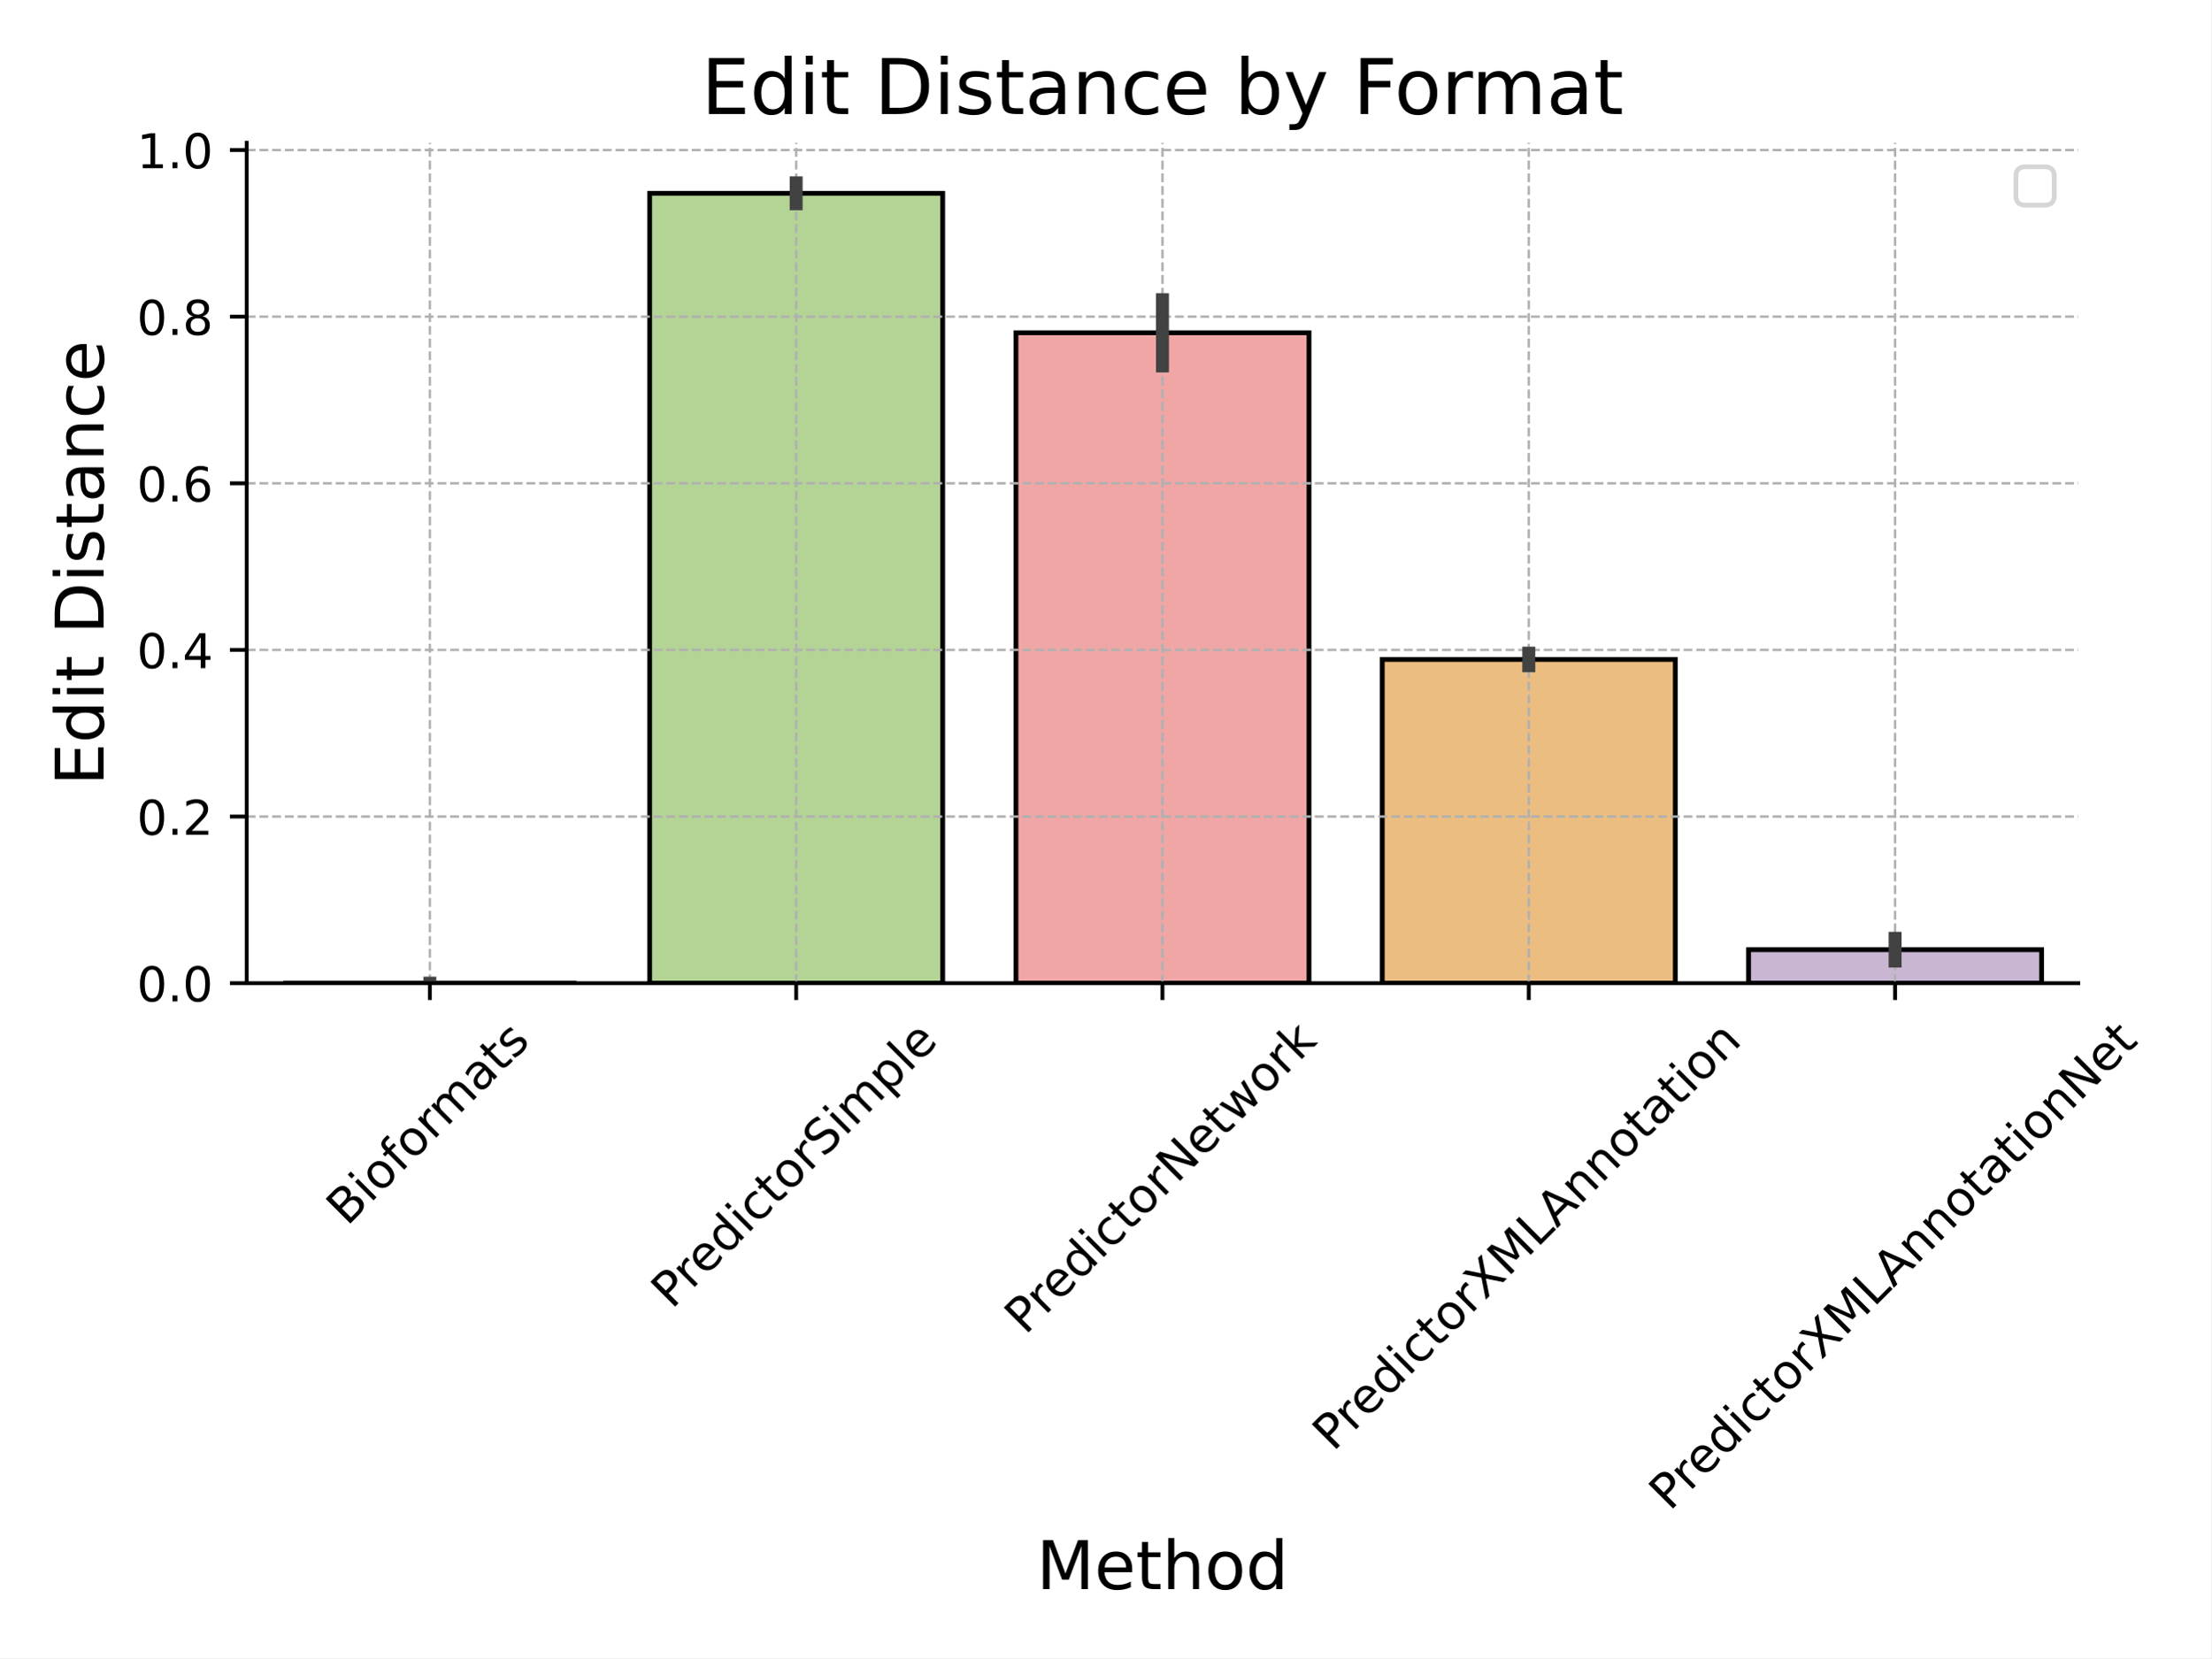
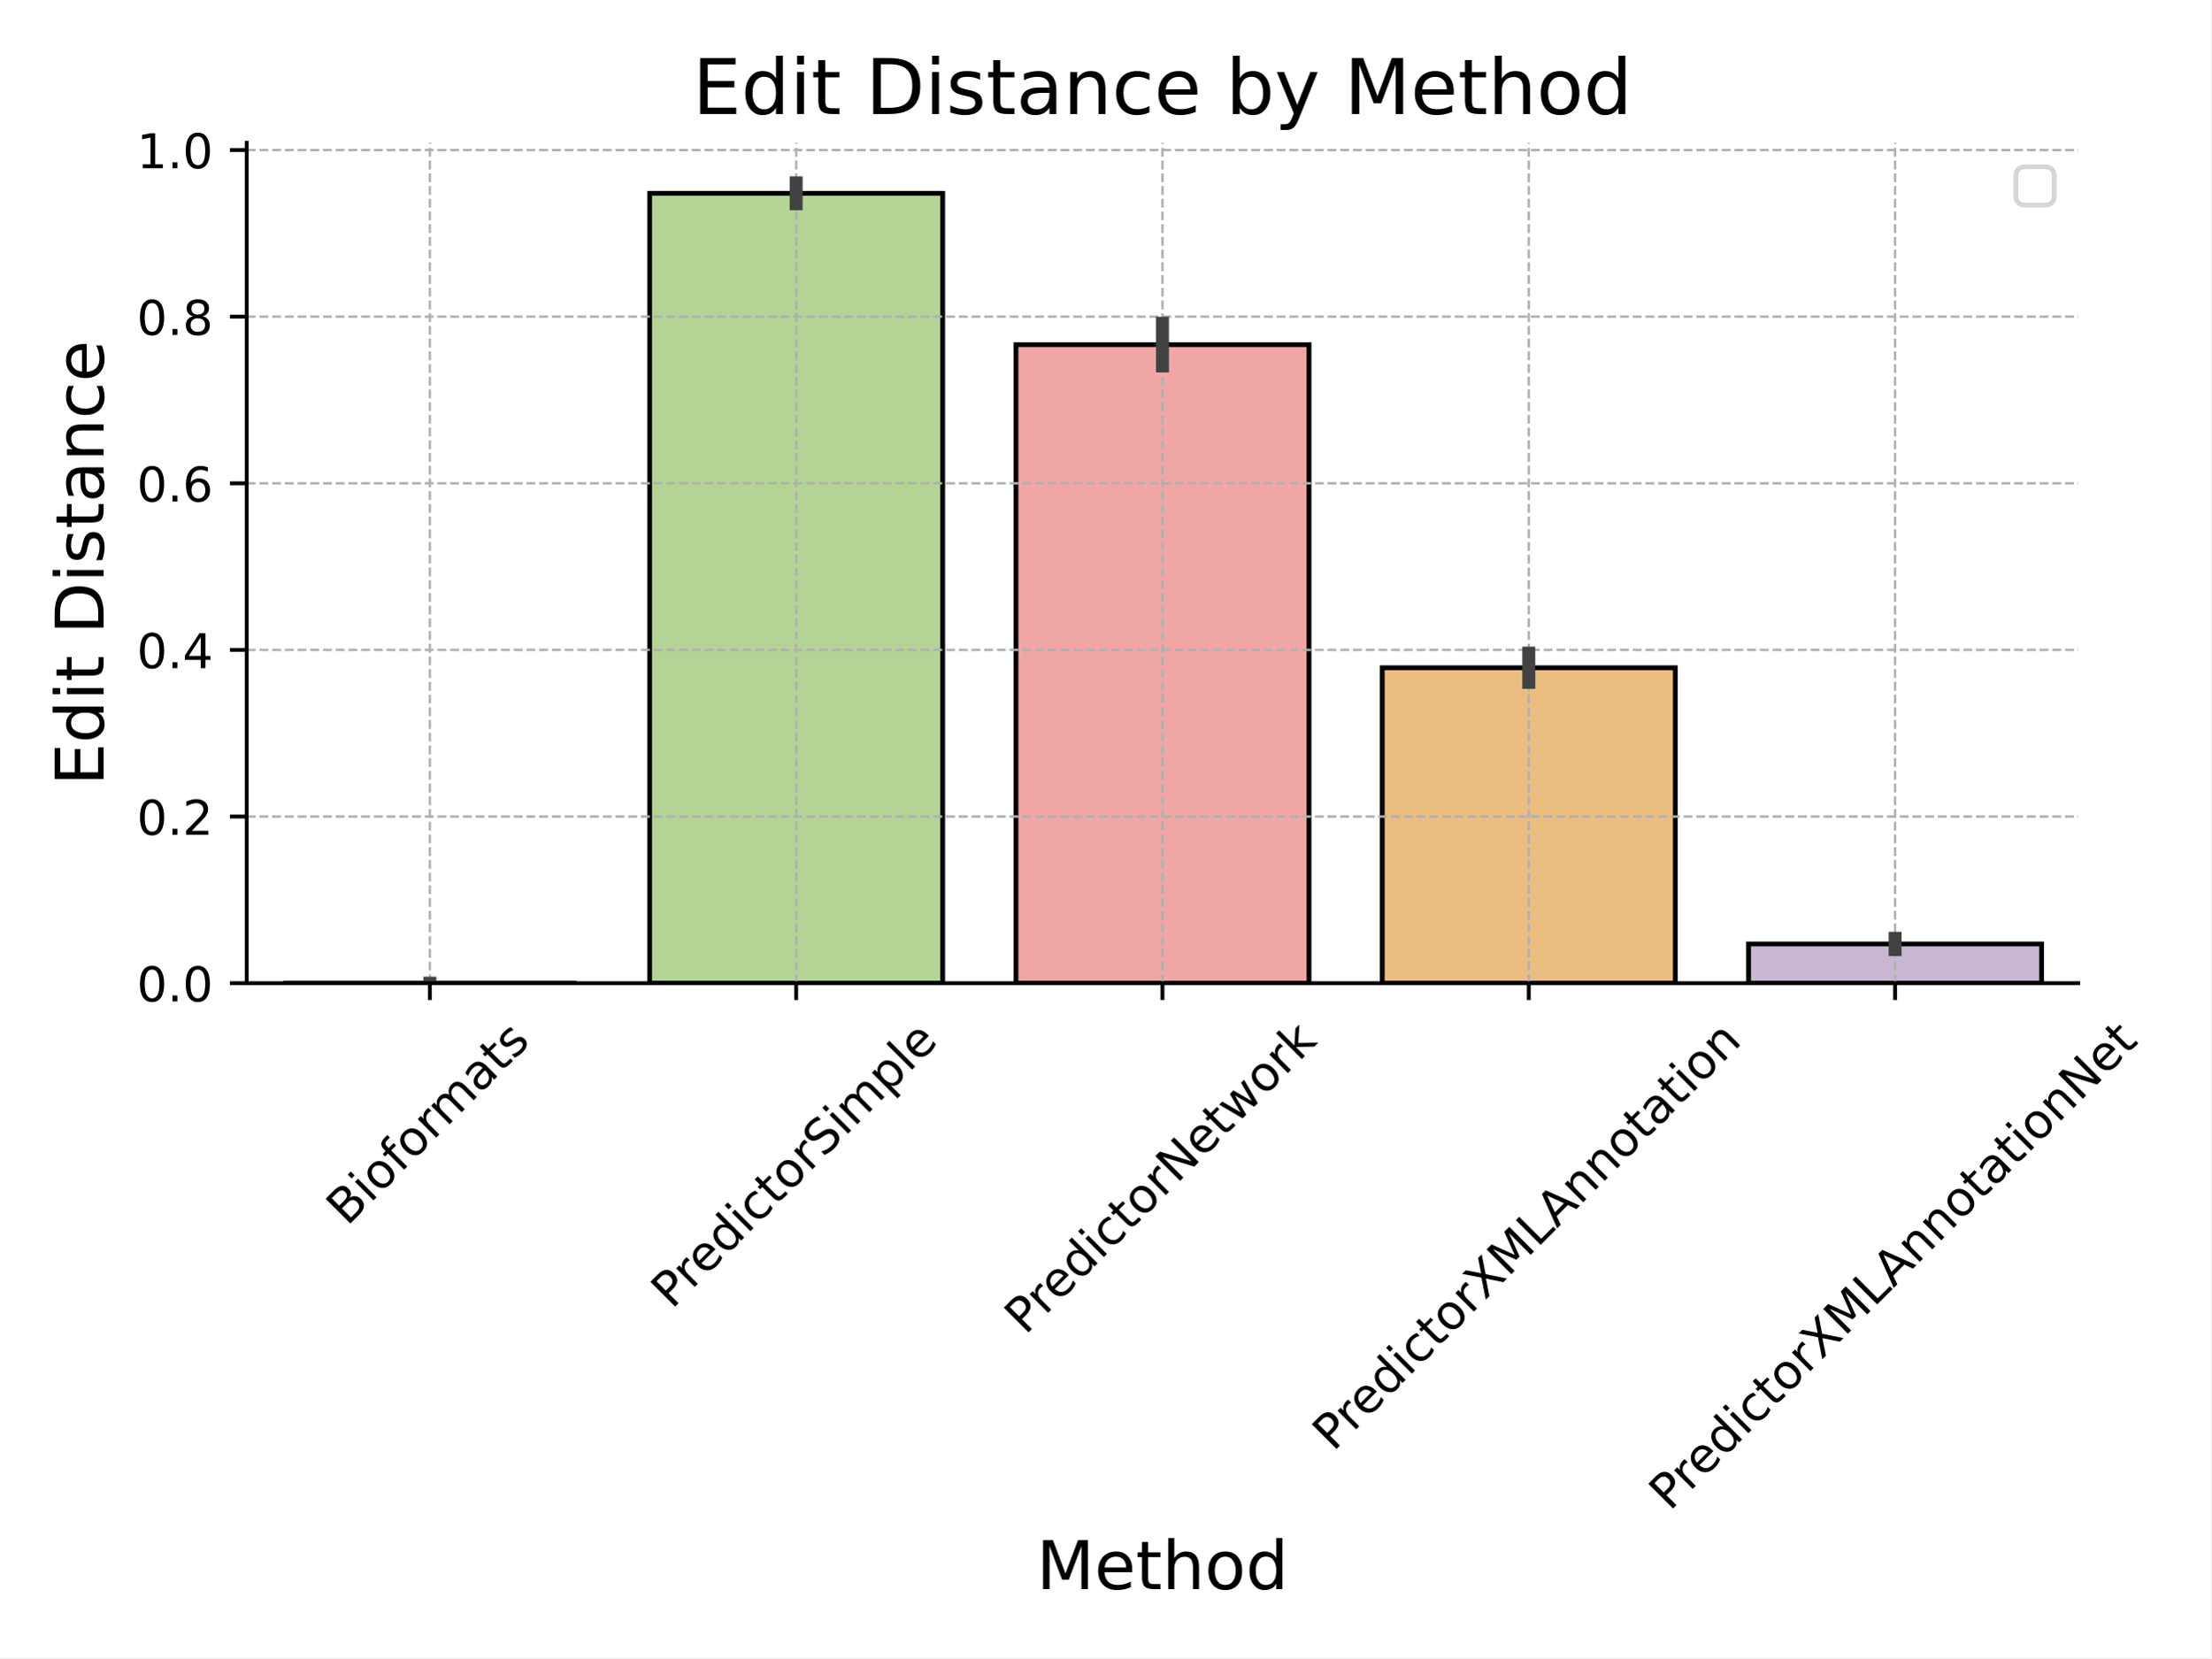
<svg xmlns="http://www.w3.org/2000/svg" xmlns:xlink="http://www.w3.org/1999/xlink" width="460.8pt" height="345.6pt" viewBox="0 0 460.8 345.6" version="1.1">
  <defs>
    <style type="text/css">*{stroke-linejoin: round; stroke-linecap: butt}</style>
  </defs>
  <g id="figure_1">
    <g id="patch_1">
      <path d="M 0 345.6  L 460.8 345.6  L 460.8 0  L 0 0  z " style="fill: #ffffff" />
    </g>
    <g id="axes_1">
      <g id="patch_2">
        <path d="M 51.41 204.924  L 433.114 204.924  L 433.114 29.76  L 51.41 29.76  z " style="fill: #ffffff" />
      </g>
      <g id="patch_3">
-         <path d="M 59.044 204.924  L 120.117 204.924  L 120.117 204.924  L 59.044 204.924  z " clip-path="url(#p490829ca59)" style="fill: #aeccdb; stroke: #000000; stroke-linejoin: miter" />
+         <path d="M 59.044 204.924  L 120.117 204.924  L 120.117 204.924  L 59.044 204.924  z " clip-path="url(#p1830f1f3c0)" style="fill: #aeccdb; stroke: #000000; stroke-linejoin: miter" />
      </g>
      <g id="patch_4">
-         <path d="M 135.385 204.924  L 196.457 204.924  L 196.457 40.285  L 135.385 40.285  z " clip-path="url(#p490829ca59)" style="fill: #b3d495; stroke: #000000; stroke-linejoin: miter" />
+         <path d="M 135.385 204.924  L 196.457 204.924  L 196.457 40.285  L 135.385 40.285  z " clip-path="url(#p1830f1f3c0)" style="fill: #b3d495; stroke: #000000; stroke-linejoin: miter" />
      </g>
      <g id="patch_5">
-         <path d="M 211.726 204.924  L 272.798 204.924  L 272.798 69.362  L 211.726 69.362  z " clip-path="url(#p490829ca59)" style="fill: #efa6a5; stroke: #000000; stroke-linejoin: miter" />
+         <path d="M 211.726 204.924  L 272.798 204.924  L 272.798 71.828  L 211.726 71.828  z " clip-path="url(#p1830f1f3c0)" style="fill: #efa6a5; stroke: #000000; stroke-linejoin: miter" />
      </g>
      <g id="patch_6">
-         <path d="M 288.066 204.924  L 349.139 204.924  L 349.139 137.446  L 288.066 137.446  z " clip-path="url(#p490829ca59)" style="fill: #ebbd81; stroke: #000000; stroke-linejoin: miter" />
+         <path d="M 288.066 204.924  L 349.139 204.924  L 349.139 139.177  L 288.066 139.177  z " clip-path="url(#p1830f1f3c0)" style="fill: #ebbd81; stroke: #000000; stroke-linejoin: miter" />
      </g>
      <g id="patch_7">
-         <path d="M 364.407 204.924  L 425.48 204.924  L 425.48 197.938  L 364.407 197.938  z " clip-path="url(#p490829ca59)" style="fill: #c8b6d2; stroke: #000000; stroke-linejoin: miter" />
+         <path d="M 364.407 204.924  L 425.48 204.924  L 425.48 196.746  L 364.407 196.746  z " clip-path="url(#p1830f1f3c0)" style="fill: #c8b6d2; stroke: #000000; stroke-linejoin: miter" />
      </g>
      <g id="matplotlib.axis_1">
        <g id="xtick_1">
          <g id="line2d_1">
-             <path d="M 89.58 204.924  L 89.58 29.76  " clip-path="url(#p490829ca59)" style="fill: none; stroke-dasharray: 1.85,0.8; stroke-dashoffset: 0; stroke: #b0b0b0; stroke-width: 0.5" />
+             <path d="M 89.58 204.924  L 89.58 29.76  " clip-path="url(#p1830f1f3c0)" style="fill: none; stroke-dasharray: 1.85,0.8; stroke-dashoffset: 0; stroke: #b0b0b0; stroke-width: 0.5" />
          </g>
          <g id="line2d_2">
            <defs>
-               <path id="mc7b6fa3a54" d="M 0 0  L 0 3.5  " style="stroke: #000000; stroke-width: 0.8" />
+               <path id="m367cfcdb68" d="M 0 0  L 0 3.5  " style="stroke: #000000; stroke-width: 0.8" />
            </defs>
            <g>
-               <use xlink:href="#mc7b6fa3a54" x="89.58" y="204.924" style="stroke: #000000; stroke-width: 0.8" />
+               <use xlink:href="#m367cfcdb68" x="89.58" y="204.924" style="stroke: #000000; stroke-width: 0.8" />
            </g>
          </g>
          <g id="text_1">
            <g transform="translate(72.32256 255.7146) rotate(-45) scale(0.1 -0.1)">
              <defs>
                <path id="DejaVuSans-42" d="M 1259 2228  L 1259 519  L 2272 519  Q 2781 519 3026 730  Q 3272 941 3272 1375  Q 3272 1813 3026 2020  Q 2781 2228 2272 2228  L 1259 2228  z M 1259 4147  L 1259 2741  L 2194 2741  Q 2656 2741 2882 2914  Q 3109 3088 3109 3444  Q 3109 3797 2882 3972  Q 2656 4147 2194 4147  L 1259 4147  z M 628 4666  L 2241 4666  Q 2963 4666 3353 4366  Q 3744 4066 3744 3513  Q 3744 3084 3544 2831  Q 3344 2578 2956 2516  Q 3422 2416 3680 2098  Q 3938 1781 3938 1306  Q 3938 681 3513 340  Q 3088 0 2303 0  L 628 0  L 628 4666  z " transform="scale(0.015625)" />
                <path id="DejaVuSans-69" d="M 603 3500  L 1178 3500  L 1178 0  L 603 0  L 603 3500  z M 603 4863  L 1178 4863  L 1178 4134  L 603 4134  L 603 4863  z " transform="scale(0.015625)" />
                <path id="DejaVuSans-6f" d="M 1959 3097  Q 1497 3097 1228 2736  Q 959 2375 959 1747  Q 959 1119 1226 758  Q 1494 397 1959 397  Q 2419 397 2687 759  Q 2956 1122 2956 1747  Q 2956 2369 2687 2733  Q 2419 3097 1959 3097  z M 1959 3584  Q 2709 3584 3137 3096  Q 3566 2609 3566 1747  Q 3566 888 3137 398  Q 2709 -91 1959 -91  Q 1206 -91 779 398  Q 353 888 353 1747  Q 353 2609 779 3096  Q 1206 3584 1959 3584  z " transform="scale(0.015625)" />
                <path id="DejaVuSans-66" d="M 2375 4863  L 2375 4384  L 1825 4384  Q 1516 4384 1395 4259  Q 1275 4134 1275 3809  L 1275 3500  L 2222 3500  L 2222 3053  L 1275 3053  L 1275 0  L 697 0  L 697 3053  L 147 3053  L 147 3500  L 697 3500  L 697 3744  Q 697 4328 969 4595  Q 1241 4863 1831 4863  L 2375 4863  z " transform="scale(0.015625)" />
                <path id="DejaVuSans-72" d="M 2631 2963  Q 2534 3019 2420 3045  Q 2306 3072 2169 3072  Q 1681 3072 1420 2755  Q 1159 2438 1159 1844  L 1159 0  L 581 0  L 581 3500  L 1159 3500  L 1159 2956  Q 1341 3275 1631 3429  Q 1922 3584 2338 3584  Q 2397 3584 2469 3576  Q 2541 3569 2628 3553  L 2631 2963  z " transform="scale(0.015625)" />
                <path id="DejaVuSans-6d" d="M 3328 2828  Q 3544 3216 3844 3400  Q 4144 3584 4550 3584  Q 5097 3584 5394 3201  Q 5691 2819 5691 2113  L 5691 0  L 5113 0  L 5113 2094  Q 5113 2597 4934 2840  Q 4756 3084 4391 3084  Q 3944 3084 3684 2787  Q 3425 2491 3425 1978  L 3425 0  L 2847 0  L 2847 2094  Q 2847 2600 2669 2842  Q 2491 3084 2119 3084  Q 1678 3084 1418 2786  Q 1159 2488 1159 1978  L 1159 0  L 581 0  L 581 3500  L 1159 3500  L 1159 2956  Q 1356 3278 1631 3431  Q 1906 3584 2284 3584  Q 2666 3584 2933 3390  Q 3200 3197 3328 2828  z " transform="scale(0.015625)" />
                <path id="DejaVuSans-61" d="M 2194 1759  Q 1497 1759 1228 1600  Q 959 1441 959 1056  Q 959 750 1161 570  Q 1363 391 1709 391  Q 2188 391 2477 730  Q 2766 1069 2766 1631  L 2766 1759  L 2194 1759  z M 3341 1997  L 3341 0  L 2766 0  L 2766 531  Q 2569 213 2275 61  Q 1981 -91 1556 -91  Q 1019 -91 701 211  Q 384 513 384 1019  Q 384 1609 779 1909  Q 1175 2209 1959 2209  L 2766 2209  L 2766 2266  Q 2766 2663 2505 2880  Q 2244 3097 1772 3097  Q 1472 3097 1187 3025  Q 903 2953 641 2809  L 641 3341  Q 956 3463 1253 3523  Q 1550 3584 1831 3584  Q 2591 3584 2966 3190  Q 3341 2797 3341 1997  z " transform="scale(0.015625)" />
                <path id="DejaVuSans-74" d="M 1172 4494  L 1172 3500  L 2356 3500  L 2356 3053  L 1172 3053  L 1172 1153  Q 1172 725 1289 603  Q 1406 481 1766 481  L 2356 481  L 2356 0  L 1766 0  Q 1100 0 847 248  Q 594 497 594 1153  L 594 3053  L 172 3053  L 172 3500  L 594 3500  L 594 4494  L 1172 4494  z " transform="scale(0.015625)" />
                <path id="DejaVuSans-73" d="M 2834 3397  L 2834 2853  Q 2591 2978 2328 3040  Q 2066 3103 1784 3103  Q 1356 3103 1142 2972  Q 928 2841 928 2578  Q 928 2378 1081 2264  Q 1234 2150 1697 2047  L 1894 2003  Q 2506 1872 2764 1633  Q 3022 1394 3022 966  Q 3022 478 2636 193  Q 2250 -91 1575 -91  Q 1294 -91 989 -36  Q 684 19 347 128  L 347 722  Q 666 556 975 473  Q 1284 391 1588 391  Q 1994 391 2212 530  Q 2431 669 2431 922  Q 2431 1156 2273 1281  Q 2116 1406 1581 1522  L 1381 1569  Q 847 1681 609 1914  Q 372 2147 372 2553  Q 372 3047 722 3315  Q 1072 3584 1716 3584  Q 2034 3584 2315 3537  Q 2597 3491 2834 3397  z " transform="scale(0.015625)" />
              </defs>
              <use xlink:href="#DejaVuSans-42" />
              <use xlink:href="#DejaVuSans-69" x="68.604" />
              <use xlink:href="#DejaVuSans-6f" x="96.387" />
              <use xlink:href="#DejaVuSans-66" x="157.568" />
              <use xlink:href="#DejaVuSans-6f" x="192.773" />
              <use xlink:href="#DejaVuSans-72" x="253.955" />
              <use xlink:href="#DejaVuSans-6d" x="293.318" />
              <use xlink:href="#DejaVuSans-61" x="390.73" />
              <use xlink:href="#DejaVuSans-74" x="452.01" />
              <use xlink:href="#DejaVuSans-73" x="491.219" />
            </g>
          </g>
        </g>
        <g id="xtick_2">
          <g id="line2d_3">
-             <path d="M 165.921 204.924  L 165.921 29.76  " clip-path="url(#p490829ca59)" style="fill: none; stroke-dasharray: 1.85,0.8; stroke-dashoffset: 0; stroke: #b0b0b0; stroke-width: 0.5" />
+             <path d="M 165.921 204.924  L 165.921 29.76  " clip-path="url(#p1830f1f3c0)" style="fill: none; stroke-dasharray: 1.85,0.8; stroke-dashoffset: 0; stroke: #b0b0b0; stroke-width: 0.5" />
          </g>
          <g id="line2d_4">
            <g>
-               <use xlink:href="#mc7b6fa3a54" x="165.921" y="204.924" style="stroke: #000000; stroke-width: 0.8" />
+               <use xlink:href="#m367cfcdb68" x="165.921" y="204.924" style="stroke: #000000; stroke-width: 0.8" />
            </g>
          </g>
          <g id="text_2">
            <g transform="translate(140.0068 273.0277) rotate(-45) scale(0.1 -0.1)">
              <defs>
                <path id="DejaVuSans-50" d="M 1259 4147  L 1259 2394  L 2053 2394  Q 2494 2394 2734 2622  Q 2975 2850 2975 3272  Q 2975 3691 2734 3919  Q 2494 4147 2053 4147  L 1259 4147  z M 628 4666  L 2053 4666  Q 2838 4666 3239 4311  Q 3641 3956 3641 3272  Q 3641 2581 3239 2228  Q 2838 1875 2053 1875  L 1259 1875  L 1259 0  L 628 0  L 628 4666  z " transform="scale(0.015625)" />
                <path id="DejaVuSans-65" d="M 3597 1894  L 3597 1613  L 953 1613  Q 991 1019 1311 708  Q 1631 397 2203 397  Q 2534 397 2845 478  Q 3156 559 3463 722  L 3463 178  Q 3153 47 2828 -22  Q 2503 -91 2169 -91  Q 1331 -91 842 396  Q 353 884 353 1716  Q 353 2575 817 3079  Q 1281 3584 2069 3584  Q 2775 3584 3186 3129  Q 3597 2675 3597 1894  z M 3022 2063  Q 3016 2534 2758 2815  Q 2500 3097 2075 3097  Q 1594 3097 1305 2825  Q 1016 2553 972 2059  L 3022 2063  z " transform="scale(0.015625)" />
                <path id="DejaVuSans-64" d="M 2906 2969  L 2906 4863  L 3481 4863  L 3481 0  L 2906 0  L 2906 525  Q 2725 213 2448 61  Q 2172 -91 1784 -91  Q 1150 -91 751 415  Q 353 922 353 1747  Q 353 2572 751 3078  Q 1150 3584 1784 3584  Q 2172 3584 2448 3432  Q 2725 3281 2906 2969  z M 947 1747  Q 947 1113 1208 752  Q 1469 391 1925 391  Q 2381 391 2643 752  Q 2906 1113 2906 1747  Q 2906 2381 2643 2742  Q 2381 3103 1925 3103  Q 1469 3103 1208 2742  Q 947 2381 947 1747  z " transform="scale(0.015625)" />
                <path id="DejaVuSans-63" d="M 3122 3366  L 3122 2828  Q 2878 2963 2633 3030  Q 2388 3097 2138 3097  Q 1578 3097 1268 2742  Q 959 2388 959 1747  Q 959 1106 1268 751  Q 1578 397 2138 397  Q 2388 397 2633 464  Q 2878 531 3122 666  L 3122 134  Q 2881 22 2623 -34  Q 2366 -91 2075 -91  Q 1284 -91 818 406  Q 353 903 353 1747  Q 353 2603 823 3093  Q 1294 3584 2113 3584  Q 2378 3584 2631 3529  Q 2884 3475 3122 3366  z " transform="scale(0.015625)" />
                <path id="DejaVuSans-53" d="M 3425 4513  L 3425 3897  Q 3066 4069 2747 4153  Q 2428 4238 2131 4238  Q 1616 4238 1336 4038  Q 1056 3838 1056 3469  Q 1056 3159 1242 3001  Q 1428 2844 1947 2747  L 2328 2669  Q 3034 2534 3370 2195  Q 3706 1856 3706 1288  Q 3706 609 3251 259  Q 2797 -91 1919 -91  Q 1588 -91 1214 -16  Q 841 59 441 206  L 441 856  Q 825 641 1194 531  Q 1563 422 1919 422  Q 2459 422 2753 634  Q 3047 847 3047 1241  Q 3047 1584 2836 1778  Q 2625 1972 2144 2069  L 1759 2144  Q 1053 2284 737 2584  Q 422 2884 422 3419  Q 422 4038 858 4394  Q 1294 4750 2059 4750  Q 2388 4750 2728 4690  Q 3069 4631 3425 4513  z " transform="scale(0.015625)" />
                <path id="DejaVuSans-70" d="M 1159 525  L 1159 -1331  L 581 -1331  L 581 3500  L 1159 3500  L 1159 2969  Q 1341 3281 1617 3432  Q 1894 3584 2278 3584  Q 2916 3584 3314 3078  Q 3713 2572 3713 1747  Q 3713 922 3314 415  Q 2916 -91 2278 -91  Q 1894 -91 1617 61  Q 1341 213 1159 525  z M 3116 1747  Q 3116 2381 2855 2742  Q 2594 3103 2138 3103  Q 1681 3103 1420 2742  Q 1159 2381 1159 1747  Q 1159 1113 1420 752  Q 1681 391 2138 391  Q 2594 391 2855 752  Q 3116 1113 3116 1747  z " transform="scale(0.015625)" />
                <path id="DejaVuSans-6c" d="M 603 4863  L 1178 4863  L 1178 0  L 603 0  L 603 4863  z " transform="scale(0.015625)" />
              </defs>
              <use xlink:href="#DejaVuSans-50" />
              <use xlink:href="#DejaVuSans-72" x="58.553" />
              <use xlink:href="#DejaVuSans-65" x="97.416" />
              <use xlink:href="#DejaVuSans-64" x="158.939" />
              <use xlink:href="#DejaVuSans-69" x="222.416" />
              <use xlink:href="#DejaVuSans-63" x="250.199" />
              <use xlink:href="#DejaVuSans-74" x="305.18" />
              <use xlink:href="#DejaVuSans-6f" x="344.389" />
              <use xlink:href="#DejaVuSans-72" x="405.57" />
              <use xlink:href="#DejaVuSans-53" x="446.684" />
              <use xlink:href="#DejaVuSans-69" x="510.16" />
              <use xlink:href="#DejaVuSans-6d" x="537.943" />
              <use xlink:href="#DejaVuSans-70" x="635.355" />
              <use xlink:href="#DejaVuSans-6c" x="698.832" />
              <use xlink:href="#DejaVuSans-65" x="726.615" />
            </g>
          </g>
        </g>
        <g id="xtick_3">
          <g id="line2d_5">
-             <path d="M 242.262 204.924  L 242.262 29.76  " clip-path="url(#p490829ca59)" style="fill: none; stroke-dasharray: 1.85,0.8; stroke-dashoffset: 0; stroke: #b0b0b0; stroke-width: 0.5" />
+             <path d="M 242.262 204.924  L 242.262 29.76  " clip-path="url(#p1830f1f3c0)" style="fill: none; stroke-dasharray: 1.85,0.8; stroke-dashoffset: 0; stroke: #b0b0b0; stroke-width: 0.5" />
          </g>
          <g id="line2d_6">
            <g>
-               <use xlink:href="#mc7b6fa3a54" x="242.262" y="204.924" style="stroke: #000000; stroke-width: 0.8" />
+               <use xlink:href="#m367cfcdb68" x="242.262" y="204.924" style="stroke: #000000; stroke-width: 0.8" />
            </g>
          </g>
          <g id="text_3">
            <g transform="translate(213.6584 278.4061) rotate(-45) scale(0.1 -0.1)">
              <defs>
                <path id="DejaVuSans-4e" d="M 628 4666  L 1478 4666  L 3547 763  L 3547 4666  L 4159 4666  L 4159 0  L 3309 0  L 1241 3903  L 1241 0  L 628 0  L 628 4666  z " transform="scale(0.015625)" />
                <path id="DejaVuSans-77" d="M 269 3500  L 844 3500  L 1563 769  L 2278 3500  L 2956 3500  L 3675 769  L 4391 3500  L 4966 3500  L 4050 0  L 3372 0  L 2619 2869  L 1863 0  L 1184 0  L 269 3500  z " transform="scale(0.015625)" />
                <path id="DejaVuSans-6b" d="M 581 4863  L 1159 4863  L 1159 1991  L 2875 3500  L 3609 3500  L 1753 1863  L 3688 0  L 2938 0  L 1159 1709  L 1159 0  L 581 0  L 581 4863  z " transform="scale(0.015625)" />
              </defs>
              <use xlink:href="#DejaVuSans-50" />
              <use xlink:href="#DejaVuSans-72" x="58.553" />
              <use xlink:href="#DejaVuSans-65" x="97.416" />
              <use xlink:href="#DejaVuSans-64" x="158.939" />
              <use xlink:href="#DejaVuSans-69" x="222.416" />
              <use xlink:href="#DejaVuSans-63" x="250.199" />
              <use xlink:href="#DejaVuSans-74" x="305.18" />
              <use xlink:href="#DejaVuSans-6f" x="344.389" />
              <use xlink:href="#DejaVuSans-72" x="405.57" />
              <use xlink:href="#DejaVuSans-4e" x="446.684" />
              <use xlink:href="#DejaVuSans-65" x="521.488" />
              <use xlink:href="#DejaVuSans-74" x="583.012" />
              <use xlink:href="#DejaVuSans-77" x="622.221" />
              <use xlink:href="#DejaVuSans-6f" x="704.008" />
              <use xlink:href="#DejaVuSans-72" x="765.189" />
              <use xlink:href="#DejaVuSans-6b" x="806.303" />
            </g>
          </g>
        </g>
        <g id="xtick_4">
          <g id="line2d_7">
-             <path d="M 318.603 204.924  L 318.603 29.76  " clip-path="url(#p490829ca59)" style="fill: none; stroke-dasharray: 1.85,0.8; stroke-dashoffset: 0; stroke: #b0b0b0; stroke-width: 0.5" />
+             <path d="M 318.603 204.924  L 318.603 29.76  " clip-path="url(#p1830f1f3c0)" style="fill: none; stroke-dasharray: 1.85,0.8; stroke-dashoffset: 0; stroke: #b0b0b0; stroke-width: 0.5" />
          </g>
          <g id="line2d_8">
            <g>
-               <use xlink:href="#mc7b6fa3a54" x="318.603" y="204.924" style="stroke: #000000; stroke-width: 0.8" />
+               <use xlink:href="#m367cfcdb68" x="318.603" y="204.924" style="stroke: #000000; stroke-width: 0.8" />
            </g>
          </g>
          <g id="text_4">
            <g transform="translate(277.8513 302.7019) rotate(-45) scale(0.1 -0.1)">
              <defs>
                <path id="DejaVuSans-58" d="M 403 4666  L 1081 4666  L 2241 2931  L 3406 4666  L 4084 4666  L 2584 2425  L 4184 0  L 3506 0  L 2194 1984  L 872 0  L 191 0  L 1856 2491  L 403 4666  z " transform="scale(0.015625)" />
                <path id="DejaVuSans-4d" d="M 628 4666  L 1569 4666  L 2759 1491  L 3956 4666  L 4897 4666  L 4897 0  L 4281 0  L 4281 4097  L 3078 897  L 2444 897  L 1241 4097  L 1241 0  L 628 0  L 628 4666  z " transform="scale(0.015625)" />
                <path id="DejaVuSans-4c" d="M 628 4666  L 1259 4666  L 1259 531  L 3531 531  L 3531 0  L 628 0  L 628 4666  z " transform="scale(0.015625)" />
                <path id="DejaVuSans-41" d="M 2188 4044  L 1331 1722  L 3047 1722  L 2188 4044  z M 1831 4666  L 2547 4666  L 4325 0  L 3669 0  L 3244 1197  L 1141 1197  L 716 0  L 50 0  L 1831 4666  z " transform="scale(0.015625)" />
                <path id="DejaVuSans-6e" d="M 3513 2113  L 3513 0  L 2938 0  L 2938 2094  Q 2938 2591 2744 2837  Q 2550 3084 2163 3084  Q 1697 3084 1428 2787  Q 1159 2491 1159 1978  L 1159 0  L 581 0  L 581 3500  L 1159 3500  L 1159 2956  Q 1366 3272 1645 3428  Q 1925 3584 2291 3584  Q 2894 3584 3203 3211  Q 3513 2838 3513 2113  z " transform="scale(0.015625)" />
              </defs>
              <use xlink:href="#DejaVuSans-50" />
              <use xlink:href="#DejaVuSans-72" x="58.553" />
              <use xlink:href="#DejaVuSans-65" x="97.416" />
              <use xlink:href="#DejaVuSans-64" x="158.939" />
              <use xlink:href="#DejaVuSans-69" x="222.416" />
              <use xlink:href="#DejaVuSans-63" x="250.199" />
              <use xlink:href="#DejaVuSans-74" x="305.18" />
              <use xlink:href="#DejaVuSans-6f" x="344.389" />
              <use xlink:href="#DejaVuSans-72" x="405.57" />
              <use xlink:href="#DejaVuSans-58" x="446.684" />
              <use xlink:href="#DejaVuSans-4d" x="515.189" />
              <use xlink:href="#DejaVuSans-4c" x="601.469" />
              <use xlink:href="#DejaVuSans-41" x="659.432" />
              <use xlink:href="#DejaVuSans-6e" x="727.84" />
              <use xlink:href="#DejaVuSans-6e" x="791.219" />
              <use xlink:href="#DejaVuSans-6f" x="854.598" />
              <use xlink:href="#DejaVuSans-74" x="915.779" />
              <use xlink:href="#DejaVuSans-61" x="954.988" />
              <use xlink:href="#DejaVuSans-74" x="1016.268" />
              <use xlink:href="#DejaVuSans-69" x="1055.477" />
              <use xlink:href="#DejaVuSans-6f" x="1083.26" />
              <use xlink:href="#DejaVuSans-6e" x="1144.441" />
            </g>
          </g>
        </g>
        <g id="xtick_5">
          <g id="line2d_9">
-             <path d="M 394.943 204.924  L 394.943 29.76  " clip-path="url(#p490829ca59)" style="fill: none; stroke-dasharray: 1.85,0.8; stroke-dashoffset: 0; stroke: #b0b0b0; stroke-width: 0.5" />
+             <path d="M 394.943 204.924  L 394.943 29.76  " clip-path="url(#p1830f1f3c0)" style="fill: none; stroke-dasharray: 1.85,0.8; stroke-dashoffset: 0; stroke: #b0b0b0; stroke-width: 0.5" />
          </g>
          <g id="line2d_10">
            <g>
-               <use xlink:href="#mc7b6fa3a54" x="394.943" y="204.924" style="stroke: #000000; stroke-width: 0.8" />
+               <use xlink:href="#m367cfcdb68" x="394.943" y="204.924" style="stroke: #000000; stroke-width: 0.8" />
            </g>
          </g>
          <g id="text_5">
            <g transform="translate(347.9855 315.1149) rotate(-45) scale(0.1 -0.1)">
              <use xlink:href="#DejaVuSans-50" />
              <use xlink:href="#DejaVuSans-72" x="58.553" />
              <use xlink:href="#DejaVuSans-65" x="97.416" />
              <use xlink:href="#DejaVuSans-64" x="158.939" />
              <use xlink:href="#DejaVuSans-69" x="222.416" />
              <use xlink:href="#DejaVuSans-63" x="250.199" />
              <use xlink:href="#DejaVuSans-74" x="305.18" />
              <use xlink:href="#DejaVuSans-6f" x="344.389" />
              <use xlink:href="#DejaVuSans-72" x="405.57" />
              <use xlink:href="#DejaVuSans-58" x="446.684" />
              <use xlink:href="#DejaVuSans-4d" x="515.189" />
              <use xlink:href="#DejaVuSans-4c" x="601.469" />
              <use xlink:href="#DejaVuSans-41" x="659.432" />
              <use xlink:href="#DejaVuSans-6e" x="727.84" />
              <use xlink:href="#DejaVuSans-6e" x="791.219" />
              <use xlink:href="#DejaVuSans-6f" x="854.598" />
              <use xlink:href="#DejaVuSans-74" x="915.779" />
              <use xlink:href="#DejaVuSans-61" x="954.988" />
              <use xlink:href="#DejaVuSans-74" x="1016.268" />
              <use xlink:href="#DejaVuSans-69" x="1055.477" />
              <use xlink:href="#DejaVuSans-6f" x="1083.26" />
              <use xlink:href="#DejaVuSans-6e" x="1144.441" />
              <use xlink:href="#DejaVuSans-4e" x="1207.82" />
              <use xlink:href="#DejaVuSans-65" x="1282.625" />
              <use xlink:href="#DejaVuSans-74" x="1344.148" />
            </g>
          </g>
        </g>
        <g id="text_6">
          <g transform="translate(216.0076 331.2233) scale(0.14 -0.14)">
            <defs>
              <path id="DejaVuSans-68" d="M 3513 2113  L 3513 0  L 2938 0  L 2938 2094  Q 2938 2591 2744 2837  Q 2550 3084 2163 3084  Q 1697 3084 1428 2787  Q 1159 2491 1159 1978  L 1159 0  L 581 0  L 581 4863  L 1159 4863  L 1159 2956  Q 1366 3272 1645 3428  Q 1925 3584 2291 3584  Q 2894 3584 3203 3211  Q 3513 2838 3513 2113  z " transform="scale(0.015625)" />
            </defs>
            <use xlink:href="#DejaVuSans-4d" />
            <use xlink:href="#DejaVuSans-65" x="86.279" />
            <use xlink:href="#DejaVuSans-74" x="147.803" />
            <use xlink:href="#DejaVuSans-68" x="187.012" />
            <use xlink:href="#DejaVuSans-6f" x="250.391" />
            <use xlink:href="#DejaVuSans-64" x="311.572" />
          </g>
        </g>
      </g>
      <g id="matplotlib.axis_2">
        <g id="ytick_1">
          <g id="line2d_11">
-             <path d="M 51.41 204.924  L 433.114 204.924  " clip-path="url(#p490829ca59)" style="fill: none; stroke-dasharray: 1.85,0.8; stroke-dashoffset: 0; stroke: #b0b0b0; stroke-width: 0.5" />
+             <path d="M 51.41 204.924  L 433.114 204.924  " clip-path="url(#p1830f1f3c0)" style="fill: none; stroke-dasharray: 1.85,0.8; stroke-dashoffset: 0; stroke: #b0b0b0; stroke-width: 0.5" />
          </g>
          <g id="line2d_12">
            <defs>
-               <path id="mbd3191725b" d="M 0 0  L -3.5 0  " style="stroke: #000000; stroke-width: 0.8" />
+               <path id="m46ce57510a" d="M 0 0  L -3.5 0  " style="stroke: #000000; stroke-width: 0.8" />
            </defs>
            <g>
-               <use xlink:href="#mbd3191725b" x="51.41" y="204.924" style="stroke: #000000; stroke-width: 0.8" />
+               <use xlink:href="#m46ce57510a" x="51.41" y="204.924" style="stroke: #000000; stroke-width: 0.8" />
            </g>
          </g>
          <g id="text_7">
            <g transform="translate(28.50688 208.7229) scale(0.1 -0.1)">
              <defs>
                <path id="DejaVuSans-30" d="M 2034 4250  Q 1547 4250 1301 3770  Q 1056 3291 1056 2328  Q 1056 1369 1301 889  Q 1547 409 2034 409  Q 2525 409 2770 889  Q 3016 1369 3016 2328  Q 3016 3291 2770 3770  Q 2525 4250 2034 4250  z M 2034 4750  Q 2819 4750 3233 4129  Q 3647 3509 3647 2328  Q 3647 1150 3233 529  Q 2819 -91 2034 -91  Q 1250 -91 836 529  Q 422 1150 422 2328  Q 422 3509 836 4129  Q 1250 4750 2034 4750  z " transform="scale(0.015625)" />
                <path id="DejaVuSans-2e" d="M 684 794  L 1344 794  L 1344 0  L 684 0  L 684 794  z " transform="scale(0.015625)" />
              </defs>
              <use xlink:href="#DejaVuSans-30" />
              <use xlink:href="#DejaVuSans-2e" x="63.623" />
              <use xlink:href="#DejaVuSans-30" x="95.41" />
            </g>
          </g>
        </g>
        <g id="ytick_2">
          <g id="line2d_13">
-             <path d="M 51.41 170.192  L 433.114 170.192  " clip-path="url(#p490829ca59)" style="fill: none; stroke-dasharray: 1.85,0.8; stroke-dashoffset: 0; stroke: #b0b0b0; stroke-width: 0.5" />
+             <path d="M 51.41 170.192  L 433.114 170.192  " clip-path="url(#p1830f1f3c0)" style="fill: none; stroke-dasharray: 1.85,0.8; stroke-dashoffset: 0; stroke: #b0b0b0; stroke-width: 0.5" />
          </g>
          <g id="line2d_14">
            <g>
-               <use xlink:href="#mbd3191725b" x="51.41" y="170.192" style="stroke: #000000; stroke-width: 0.8" />
+               <use xlink:href="#m46ce57510a" x="51.41" y="170.192" style="stroke: #000000; stroke-width: 0.8" />
            </g>
          </g>
          <g id="text_8">
            <g transform="translate(28.50688 173.991) scale(0.1 -0.1)">
              <defs>
                <path id="DejaVuSans-32" d="M 1228 531  L 3431 531  L 3431 0  L 469 0  L 469 531  Q 828 903 1448 1529  Q 2069 2156 2228 2338  Q 2531 2678 2651 2914  Q 2772 3150 2772 3378  Q 2772 3750 2511 3984  Q 2250 4219 1831 4219  Q 1534 4219 1204 4116  Q 875 4013 500 3803  L 500 4441  Q 881 4594 1212 4672  Q 1544 4750 1819 4750  Q 2544 4750 2975 4387  Q 3406 4025 3406 3419  Q 3406 3131 3298 2873  Q 3191 2616 2906 2266  Q 2828 2175 2409 1742  Q 1991 1309 1228 531  z " transform="scale(0.015625)" />
              </defs>
              <use xlink:href="#DejaVuSans-30" />
              <use xlink:href="#DejaVuSans-2e" x="63.623" />
              <use xlink:href="#DejaVuSans-32" x="95.41" />
            </g>
          </g>
        </g>
        <g id="ytick_3">
          <g id="line2d_15">
-             <path d="M 51.41 135.46  L 433.114 135.46  " clip-path="url(#p490829ca59)" style="fill: none; stroke-dasharray: 1.85,0.8; stroke-dashoffset: 0; stroke: #b0b0b0; stroke-width: 0.5" />
+             <path d="M 51.41 135.46  L 433.114 135.46  " clip-path="url(#p1830f1f3c0)" style="fill: none; stroke-dasharray: 1.85,0.8; stroke-dashoffset: 0; stroke: #b0b0b0; stroke-width: 0.5" />
          </g>
          <g id="line2d_16">
            <g>
-               <use xlink:href="#mbd3191725b" x="51.41" y="135.46" style="stroke: #000000; stroke-width: 0.8" />
+               <use xlink:href="#m46ce57510a" x="51.41" y="135.46" style="stroke: #000000; stroke-width: 0.8" />
            </g>
          </g>
          <g id="text_9">
            <g transform="translate(28.50688 139.2591) scale(0.1 -0.1)">
              <defs>
                <path id="DejaVuSans-34" d="M 2419 4116  L 825 1625  L 2419 1625  L 2419 4116  z M 2253 4666  L 3047 4666  L 3047 1625  L 3713 1625  L 3713 1100  L 3047 1100  L 3047 0  L 2419 0  L 2419 1100  L 313 1100  L 313 1709  L 2253 4666  z " transform="scale(0.015625)" />
              </defs>
              <use xlink:href="#DejaVuSans-30" />
              <use xlink:href="#DejaVuSans-2e" x="63.623" />
              <use xlink:href="#DejaVuSans-34" x="95.41" />
            </g>
          </g>
        </g>
        <g id="ytick_4">
          <g id="line2d_17">
-             <path d="M 51.41 100.728  L 433.114 100.728  " clip-path="url(#p490829ca59)" style="fill: none; stroke-dasharray: 1.85,0.8; stroke-dashoffset: 0; stroke: #b0b0b0; stroke-width: 0.5" />
+             <path d="M 51.41 100.728  L 433.114 100.728  " clip-path="url(#p1830f1f3c0)" style="fill: none; stroke-dasharray: 1.85,0.8; stroke-dashoffset: 0; stroke: #b0b0b0; stroke-width: 0.5" />
          </g>
          <g id="line2d_18">
            <g>
-               <use xlink:href="#mbd3191725b" x="51.41" y="100.728" style="stroke: #000000; stroke-width: 0.8" />
+               <use xlink:href="#m46ce57510a" x="51.41" y="100.728" style="stroke: #000000; stroke-width: 0.8" />
            </g>
          </g>
          <g id="text_10">
            <g transform="translate(28.50688 104.5272) scale(0.1 -0.1)">
              <defs>
                <path id="DejaVuSans-36" d="M 2113 2584  Q 1688 2584 1439 2293  Q 1191 2003 1191 1497  Q 1191 994 1439 701  Q 1688 409 2113 409  Q 2538 409 2786 701  Q 3034 994 3034 1497  Q 3034 2003 2786 2293  Q 2538 2584 2113 2584  z M 3366 4563  L 3366 3988  Q 3128 4100 2886 4159  Q 2644 4219 2406 4219  Q 1781 4219 1451 3797  Q 1122 3375 1075 2522  Q 1259 2794 1537 2939  Q 1816 3084 2150 3084  Q 2853 3084 3261 2657  Q 3669 2231 3669 1497  Q 3669 778 3244 343  Q 2819 -91 2113 -91  Q 1303 -91 875 529  Q 447 1150 447 2328  Q 447 3434 972 4092  Q 1497 4750 2381 4750  Q 2619 4750 2861 4703  Q 3103 4656 3366 4563  z " transform="scale(0.015625)" />
              </defs>
              <use xlink:href="#DejaVuSans-30" />
              <use xlink:href="#DejaVuSans-2e" x="63.623" />
              <use xlink:href="#DejaVuSans-36" x="95.41" />
            </g>
          </g>
        </g>
        <g id="ytick_5">
          <g id="line2d_19">
-             <path d="M 51.41 65.996  L 433.114 65.996  " clip-path="url(#p490829ca59)" style="fill: none; stroke-dasharray: 1.85,0.8; stroke-dashoffset: 0; stroke: #b0b0b0; stroke-width: 0.5" />
+             <path d="M 51.41 65.996  L 433.114 65.996  " clip-path="url(#p1830f1f3c0)" style="fill: none; stroke-dasharray: 1.85,0.8; stroke-dashoffset: 0; stroke: #b0b0b0; stroke-width: 0.5" />
          </g>
          <g id="line2d_20">
            <g>
-               <use xlink:href="#mbd3191725b" x="51.41" y="65.996" style="stroke: #000000; stroke-width: 0.8" />
+               <use xlink:href="#m46ce57510a" x="51.41" y="65.996" style="stroke: #000000; stroke-width: 0.8" />
            </g>
          </g>
          <g id="text_11">
            <g transform="translate(28.50688 69.79527) scale(0.1 -0.1)">
              <defs>
                <path id="DejaVuSans-38" d="M 2034 2216  Q 1584 2216 1326 1975  Q 1069 1734 1069 1313  Q 1069 891 1326 650  Q 1584 409 2034 409  Q 2484 409 2743 651  Q 3003 894 3003 1313  Q 3003 1734 2745 1975  Q 2488 2216 2034 2216  z M 1403 2484  Q 997 2584 770 2862  Q 544 3141 544 3541  Q 544 4100 942 4425  Q 1341 4750 2034 4750  Q 2731 4750 3128 4425  Q 3525 4100 3525 3541  Q 3525 3141 3298 2862  Q 3072 2584 2669 2484  Q 3125 2378 3379 2068  Q 3634 1759 3634 1313  Q 3634 634 3220 271  Q 2806 -91 2034 -91  Q 1263 -91 848 271  Q 434 634 434 1313  Q 434 1759 690 2068  Q 947 2378 1403 2484  z M 1172 3481  Q 1172 3119 1398 2916  Q 1625 2713 2034 2713  Q 2441 2713 2670 2916  Q 2900 3119 2900 3481  Q 2900 3844 2670 4047  Q 2441 4250 2034 4250  Q 1625 4250 1398 4047  Q 1172 3844 1172 3481  z " transform="scale(0.015625)" />
              </defs>
              <use xlink:href="#DejaVuSans-30" />
              <use xlink:href="#DejaVuSans-2e" x="63.623" />
              <use xlink:href="#DejaVuSans-38" x="95.41" />
            </g>
          </g>
        </g>
        <g id="ytick_6">
          <g id="line2d_21">
-             <path d="M 51.41 31.264  L 433.114 31.264  " clip-path="url(#p490829ca59)" style="fill: none; stroke-dasharray: 1.85,0.8; stroke-dashoffset: 0; stroke: #b0b0b0; stroke-width: 0.5" />
+             <path d="M 51.41 31.264  L 433.114 31.264  " clip-path="url(#p1830f1f3c0)" style="fill: none; stroke-dasharray: 1.85,0.8; stroke-dashoffset: 0; stroke: #b0b0b0; stroke-width: 0.5" />
          </g>
          <g id="line2d_22">
            <g>
-               <use xlink:href="#mbd3191725b" x="51.41" y="31.264" style="stroke: #000000; stroke-width: 0.8" />
+               <use xlink:href="#m46ce57510a" x="51.41" y="31.264" style="stroke: #000000; stroke-width: 0.8" />
            </g>
          </g>
          <g id="text_12">
            <g transform="translate(28.50688 35.06336) scale(0.1 -0.1)">
              <defs>
                <path id="DejaVuSans-31" d="M 794 531  L 1825 531  L 1825 4091  L 703 3866  L 703 4441  L 1819 4666  L 2450 4666  L 2450 531  L 3481 531  L 3481 0  L 794 0  L 794 531  z " transform="scale(0.015625)" />
              </defs>
              <use xlink:href="#DejaVuSans-31" />
              <use xlink:href="#DejaVuSans-2e" x="63.623" />
              <use xlink:href="#DejaVuSans-30" x="95.41" />
            </g>
          </g>
        </g>
        <g id="text_13">
          <g transform="translate(21.59531 163.73) rotate(-90) scale(0.14 -0.14)">
            <defs>
              <path id="DejaVuSans-45" d="M 628 4666  L 3578 4666  L 3578 4134  L 1259 4134  L 1259 2753  L 3481 2753  L 3481 2222  L 1259 2222  L 1259 531  L 3634 531  L 3634 0  L 628 0  L 628 4666  z " transform="scale(0.015625)" />
              <path id="DejaVuSans-20" transform="scale(0.015625)" />
              <path id="DejaVuSans-44" d="M 1259 4147  L 1259 519  L 2022 519  Q 2988 519 3436 956  Q 3884 1394 3884 2338  Q 3884 3275 3436 3711  Q 2988 4147 2022 4147  L 1259 4147  z M 628 4666  L 1925 4666  Q 3281 4666 3915 4102  Q 4550 3538 4550 2338  Q 4550 1131 3912 565  Q 3275 0 1925 0  L 628 0  L 628 4666  z " transform="scale(0.015625)" />
            </defs>
            <use xlink:href="#DejaVuSans-45" />
            <use xlink:href="#DejaVuSans-64" x="63.184" />
            <use xlink:href="#DejaVuSans-69" x="126.66" />
            <use xlink:href="#DejaVuSans-74" x="154.443" />
            <use xlink:href="#DejaVuSans-20" x="193.652" />
            <use xlink:href="#DejaVuSans-44" x="225.439" />
            <use xlink:href="#DejaVuSans-69" x="302.441" />
            <use xlink:href="#DejaVuSans-73" x="330.225" />
            <use xlink:href="#DejaVuSans-74" x="382.324" />
            <use xlink:href="#DejaVuSans-61" x="421.533" />
            <use xlink:href="#DejaVuSans-6e" x="482.812" />
            <use xlink:href="#DejaVuSans-63" x="546.191" />
            <use xlink:href="#DejaVuSans-65" x="601.172" />
          </g>
        </g>
      </g>
      <g id="line2d_23">
-         <path d="M 89.58 204.924  L 89.58 204.924  " clip-path="url(#p490829ca59)" style="fill: none; stroke: #424242; stroke-width: 2.7; stroke-linecap: square" />
+         <path d="M 89.58 204.924  L 89.58 204.924  " clip-path="url(#p1830f1f3c0)" style="fill: none; stroke: #424242; stroke-width: 2.7; stroke-linecap: square" />
      </g>
      <g id="line2d_24">
-         <path d="M 165.921 42.468  L 165.921 38.101  " clip-path="url(#p490829ca59)" style="fill: none; stroke: #424242; stroke-width: 2.7; stroke-linecap: square" />
+         <path d="M 165.921 42.468  L 165.921 38.101  " clip-path="url(#p1830f1f3c0)" style="fill: none; stroke: #424242; stroke-width: 2.7; stroke-linecap: square" />
      </g>
      <g id="line2d_25">
-         <path d="M 242.262 76.271  L 242.262 62.452  " clip-path="url(#p490829ca59)" style="fill: none; stroke: #424242; stroke-width: 2.7; stroke-linecap: square" />
+         <path d="M 242.262 76.271  L 242.262 67.385  " clip-path="url(#p1830f1f3c0)" style="fill: none; stroke: #424242; stroke-width: 2.7; stroke-linecap: square" />
      </g>
      <g id="line2d_26">
-         <path d="M 318.603 138.757  L 318.603 136.135  " clip-path="url(#p490829ca59)" style="fill: none; stroke: #424242; stroke-width: 2.7; stroke-linecap: square" />
+         <path d="M 318.603 142.22  L 318.603 136.135  " clip-path="url(#p1830f1f3c0)" style="fill: none; stroke: #424242; stroke-width: 2.7; stroke-linecap: square" />
      </g>
      <g id="line2d_27">
-         <path d="M 394.943 200.307  L 394.943 195.57  " clip-path="url(#p490829ca59)" style="fill: none; stroke: #424242; stroke-width: 2.7; stroke-linecap: square" />
+         <path d="M 394.943 197.921  L 394.943 195.57  " clip-path="url(#p1830f1f3c0)" style="fill: none; stroke: #424242; stroke-width: 2.7; stroke-linecap: square" />
      </g>
      <g id="patch_8">
        <path d="M 51.41 204.924  L 51.41 29.76  " style="fill: none; stroke: #000000; stroke-width: 0.8; stroke-linejoin: miter; stroke-linecap: square" />
      </g>
      <g id="patch_9">
        <path d="M 51.41 204.924  L 433.114 204.924  " style="fill: none; stroke: #000000; stroke-width: 0.8; stroke-linejoin: miter; stroke-linecap: square" />
      </g>
      <g id="text_14">
-         <g transform="translate(146.1619 23.76) scale(0.16 -0.16)">
+         <g transform="translate(144.3432 23.76) scale(0.16 -0.16)">
          <defs>
            <path id="DejaVuSans-62" d="M 3116 1747  Q 3116 2381 2855 2742  Q 2594 3103 2138 3103  Q 1681 3103 1420 2742  Q 1159 2381 1159 1747  Q 1159 1113 1420 752  Q 1681 391 2138 391  Q 2594 391 2855 752  Q 3116 1113 3116 1747  z M 1159 2969  Q 1341 3281 1617 3432  Q 1894 3584 2278 3584  Q 2916 3584 3314 3078  Q 3713 2572 3713 1747  Q 3713 922 3314 415  Q 2916 -91 2278 -91  Q 1894 -91 1617 61  Q 1341 213 1159 525  L 1159 0  L 581 0  L 581 4863  L 1159 4863  L 1159 2969  z " transform="scale(0.015625)" />
            <path id="DejaVuSans-79" d="M 2059 -325  Q 1816 -950 1584 -1140  Q 1353 -1331 966 -1331  L 506 -1331  L 506 -850  L 844 -850  Q 1081 -850 1212 -737  Q 1344 -625 1503 -206  L 1606 56  L 191 3500  L 800 3500  L 1894 763  L 2988 3500  L 3597 3500  L 2059 -325  z " transform="scale(0.015625)" />
-             <path id="DejaVuSans-46" d="M 628 4666  L 3309 4666  L 3309 4134  L 1259 4134  L 1259 2759  L 3109 2759  L 3109 2228  L 1259 2228  L 1259 0  L 628 0  L 628 4666  z " transform="scale(0.015625)" />
          </defs>
          <use xlink:href="#DejaVuSans-45" />
          <use xlink:href="#DejaVuSans-64" x="63.184" />
          <use xlink:href="#DejaVuSans-69" x="126.66" />
          <use xlink:href="#DejaVuSans-74" x="154.443" />
          <use xlink:href="#DejaVuSans-20" x="193.652" />
          <use xlink:href="#DejaVuSans-44" x="225.439" />
          <use xlink:href="#DejaVuSans-69" x="302.441" />
          <use xlink:href="#DejaVuSans-73" x="330.225" />
          <use xlink:href="#DejaVuSans-74" x="382.324" />
          <use xlink:href="#DejaVuSans-61" x="421.533" />
          <use xlink:href="#DejaVuSans-6e" x="482.812" />
          <use xlink:href="#DejaVuSans-63" x="546.191" />
          <use xlink:href="#DejaVuSans-65" x="601.172" />
          <use xlink:href="#DejaVuSans-20" x="662.695" />
          <use xlink:href="#DejaVuSans-62" x="694.482" />
          <use xlink:href="#DejaVuSans-79" x="757.959" />
          <use xlink:href="#DejaVuSans-20" x="817.139" />
-           <use xlink:href="#DejaVuSans-46" x="848.926" />
-           <use xlink:href="#DejaVuSans-6f" x="902.82" />
-           <use xlink:href="#DejaVuSans-72" x="964.002" />
-           <use xlink:href="#DejaVuSans-6d" x="1003.365" />
-           <use xlink:href="#DejaVuSans-61" x="1100.777" />
-           <use xlink:href="#DejaVuSans-74" x="1162.057" />
+           <use xlink:href="#DejaVuSans-4d" x="848.926" />
+           <use xlink:href="#DejaVuSans-65" x="935.205" />
+           <use xlink:href="#DejaVuSans-74" x="996.729" />
+           <use xlink:href="#DejaVuSans-68" x="1035.938" />
+           <use xlink:href="#DejaVuSans-6f" x="1099.316" />
+           <use xlink:href="#DejaVuSans-64" x="1160.498" />
        </g>
      </g>
      <g id="legend_1">
        <g id="patch_10">
          <path d="M 422.114 42.76  L 426.114 42.76  Q 428.114 42.76 428.114 40.76  L 428.114 36.76  Q 428.114 34.76 426.114 34.76  L 422.114 34.76  Q 420.114 34.76 420.114 36.76  L 420.114 40.76  Q 420.114 42.76 422.114 42.76  z " style="fill: #ffffff; opacity: 0.8; stroke: #cccccc; stroke-linejoin: miter" />
        </g>
      </g>
    </g>
  </g>
  <defs>
-     <clipPath id="p490829ca59">
+     <clipPath id="p1830f1f3c0">
      <rect x="51.41" y="29.76" width="381.704" height="175.164" />
    </clipPath>
  </defs>
</svg>
